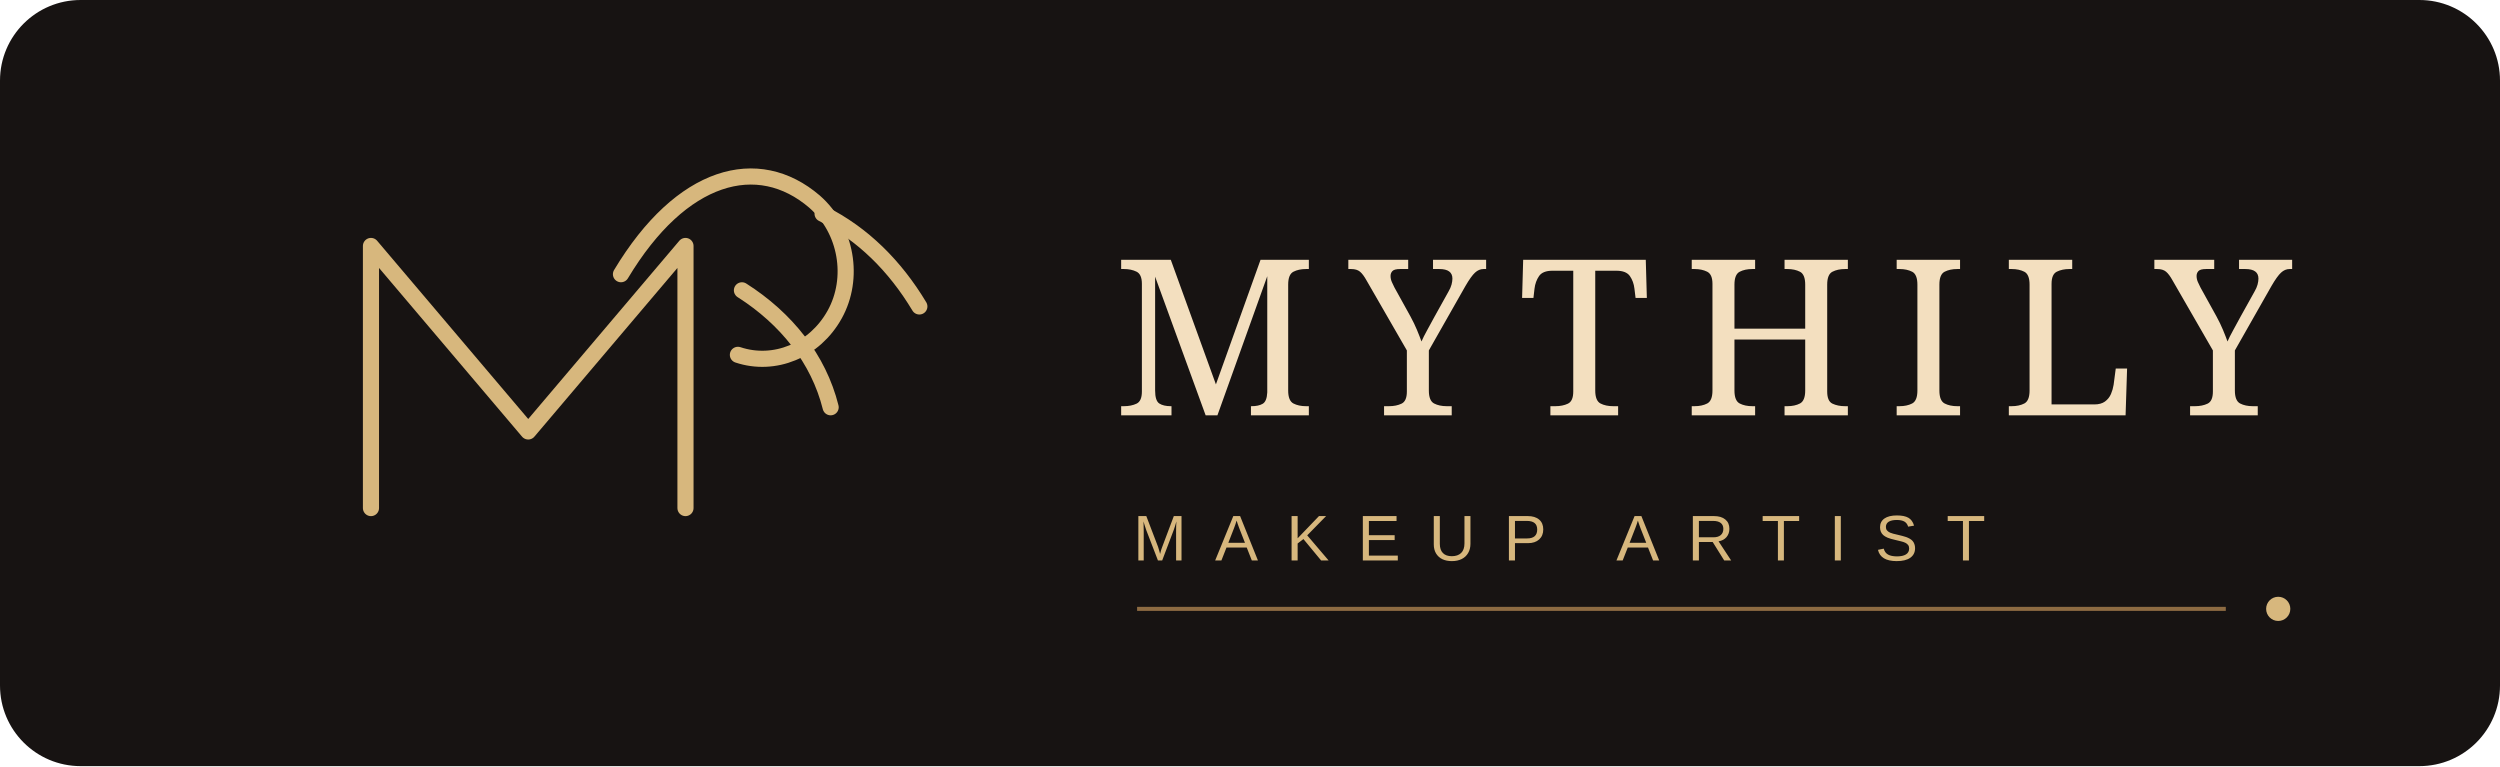
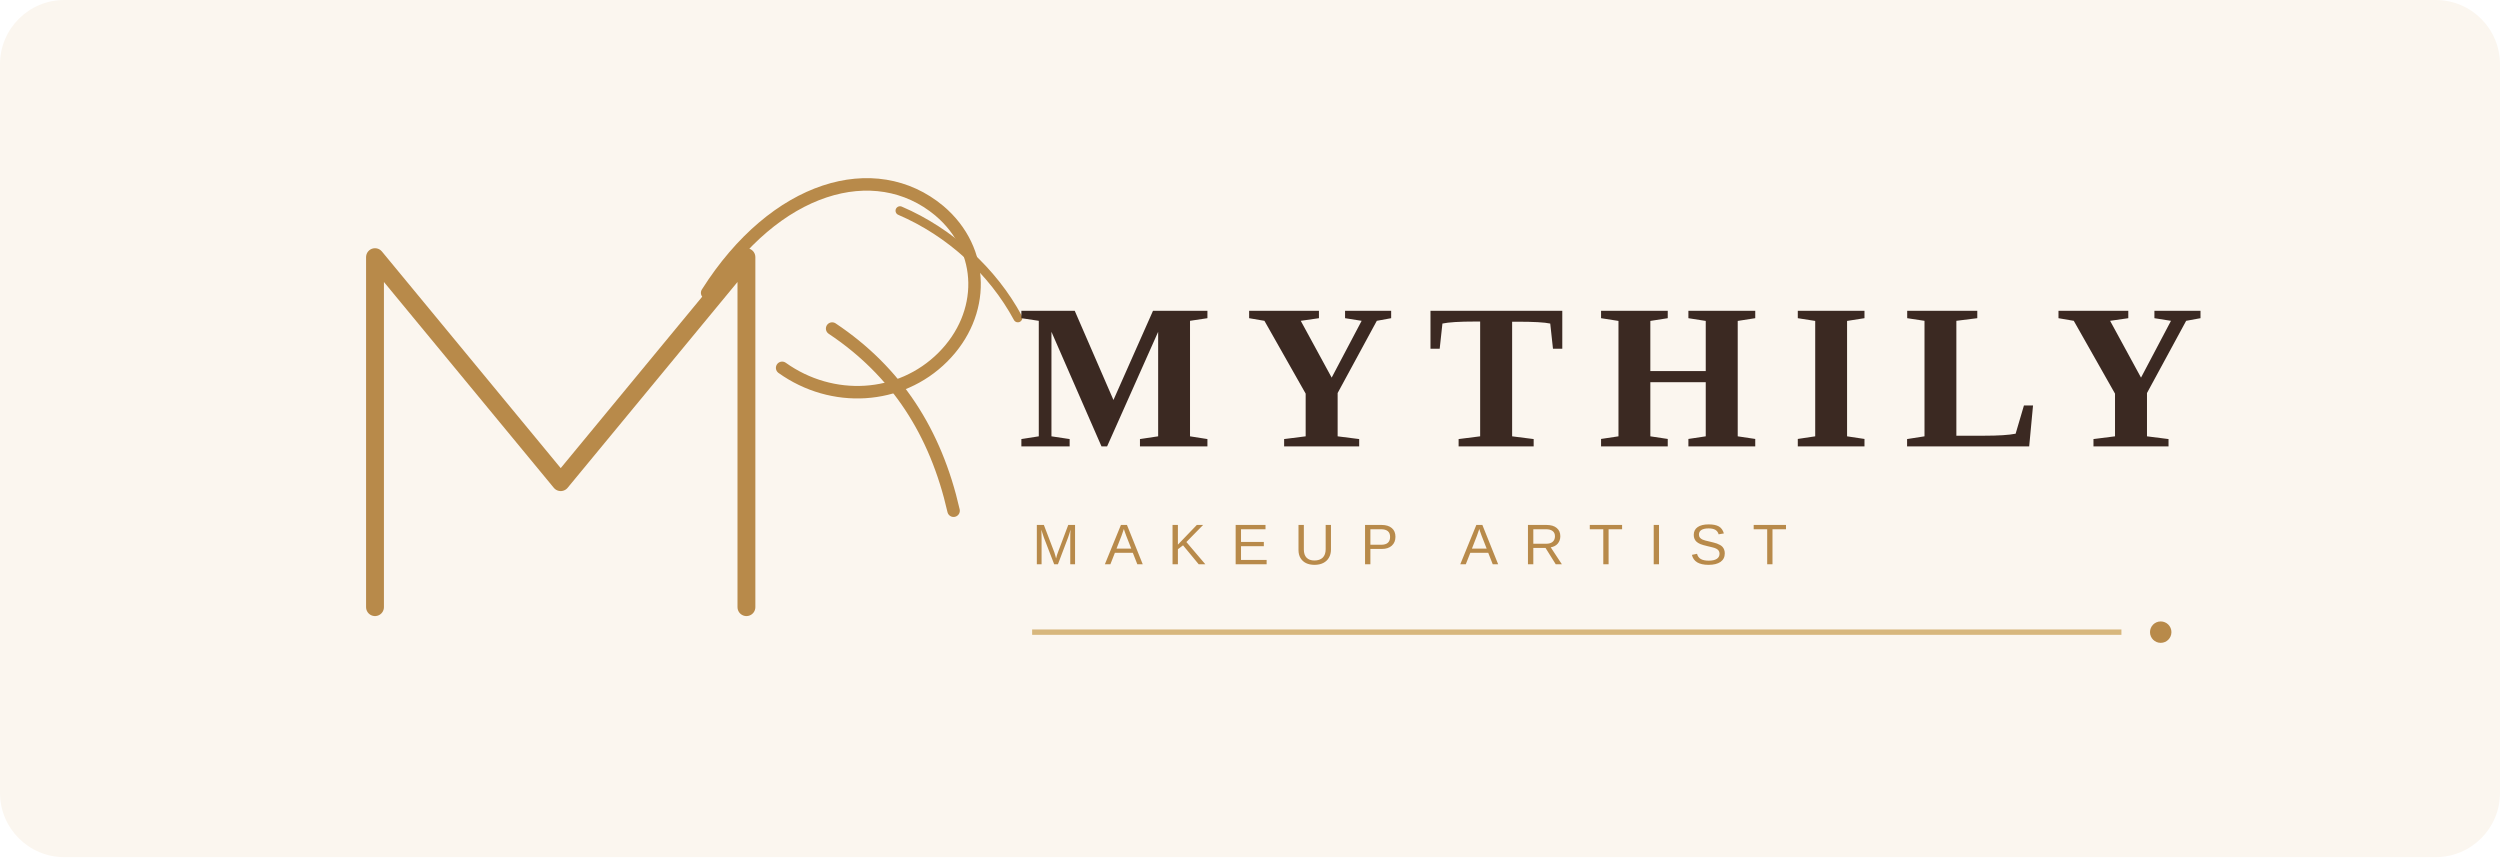
- <svg xmlns="http://www.w3.org/2000/svg" viewBox="0 0 620 190">
-   <rect width="620" height="190" rx="20" fill="#171312" />
-   <g fill="none" stroke="#d7b77d" stroke-width="4" stroke-linecap="round" stroke-linejoin="round">
-     <path d="M92 126V61l39 46 39-46v65" />
-     <path d="M154 68c15-25 34-30 48-18 8 7 10 19 5 28-5 9-15 13-24 10" />
-     <path d="M184 72c11 7 19 17 22 29" />
-     <path d="M204 53c10 5 18 13 24 23" />
+ <svg xmlns="http://www.w3.org/2000/svg" viewBox="0 0 700 240">
+   <rect width="700" height="240" rx="18" fill="#fbf6ef" />
+   <g fill="none" stroke="#b88a4a" stroke-linecap="round" stroke-linejoin="round">
+     <path stroke-width="5" d="M105 170V72l52 63 52-63v98" />
+     <path stroke-width="3.5" d="M198 82c19-30 47-38 65-23 13 11 13 29 1 41-12 12-31 13-45 3" />
+     <path stroke-width="3.5" d="M233 92c18 12 29 29 34 51" />
+     <path stroke-width="2.5" d="M252 59c14 6 26 17 33 30" />
  </g>
-   <text x="276" y="103" fill="#f3dfbf" font-family="Georgia,serif" font-size="54" letter-spacing="8">MYTHILY</text>
-   <text x="281" y="139" fill="#d7b77d" font-family="Arial,sans-serif" font-size="16" letter-spacing="7">MAKEUP ARTIST</text>
-   <path d="M282 151h270" stroke="#8d6b42" />
-   <circle cx="565" cy="151" r="3" fill="#d7b77d" />
+   <text x="285" y="125" fill="#3b2922" font-family="Georgia, 'Times New Roman', serif" font-size="58" font-weight="600" letter-spacing="9">MYTHILY</text>
+   <text x="289" y="158" fill="#b88a4a" font-family="Arial, sans-serif" font-size="16" letter-spacing="7">MAKEUP ARTIST</text>
+   <path d="M289 177h305" stroke="#d7b77d" stroke-width="1.5" />
+   <circle cx="605" cy="177" r="3" fill="#b88a4a" />
</svg>
